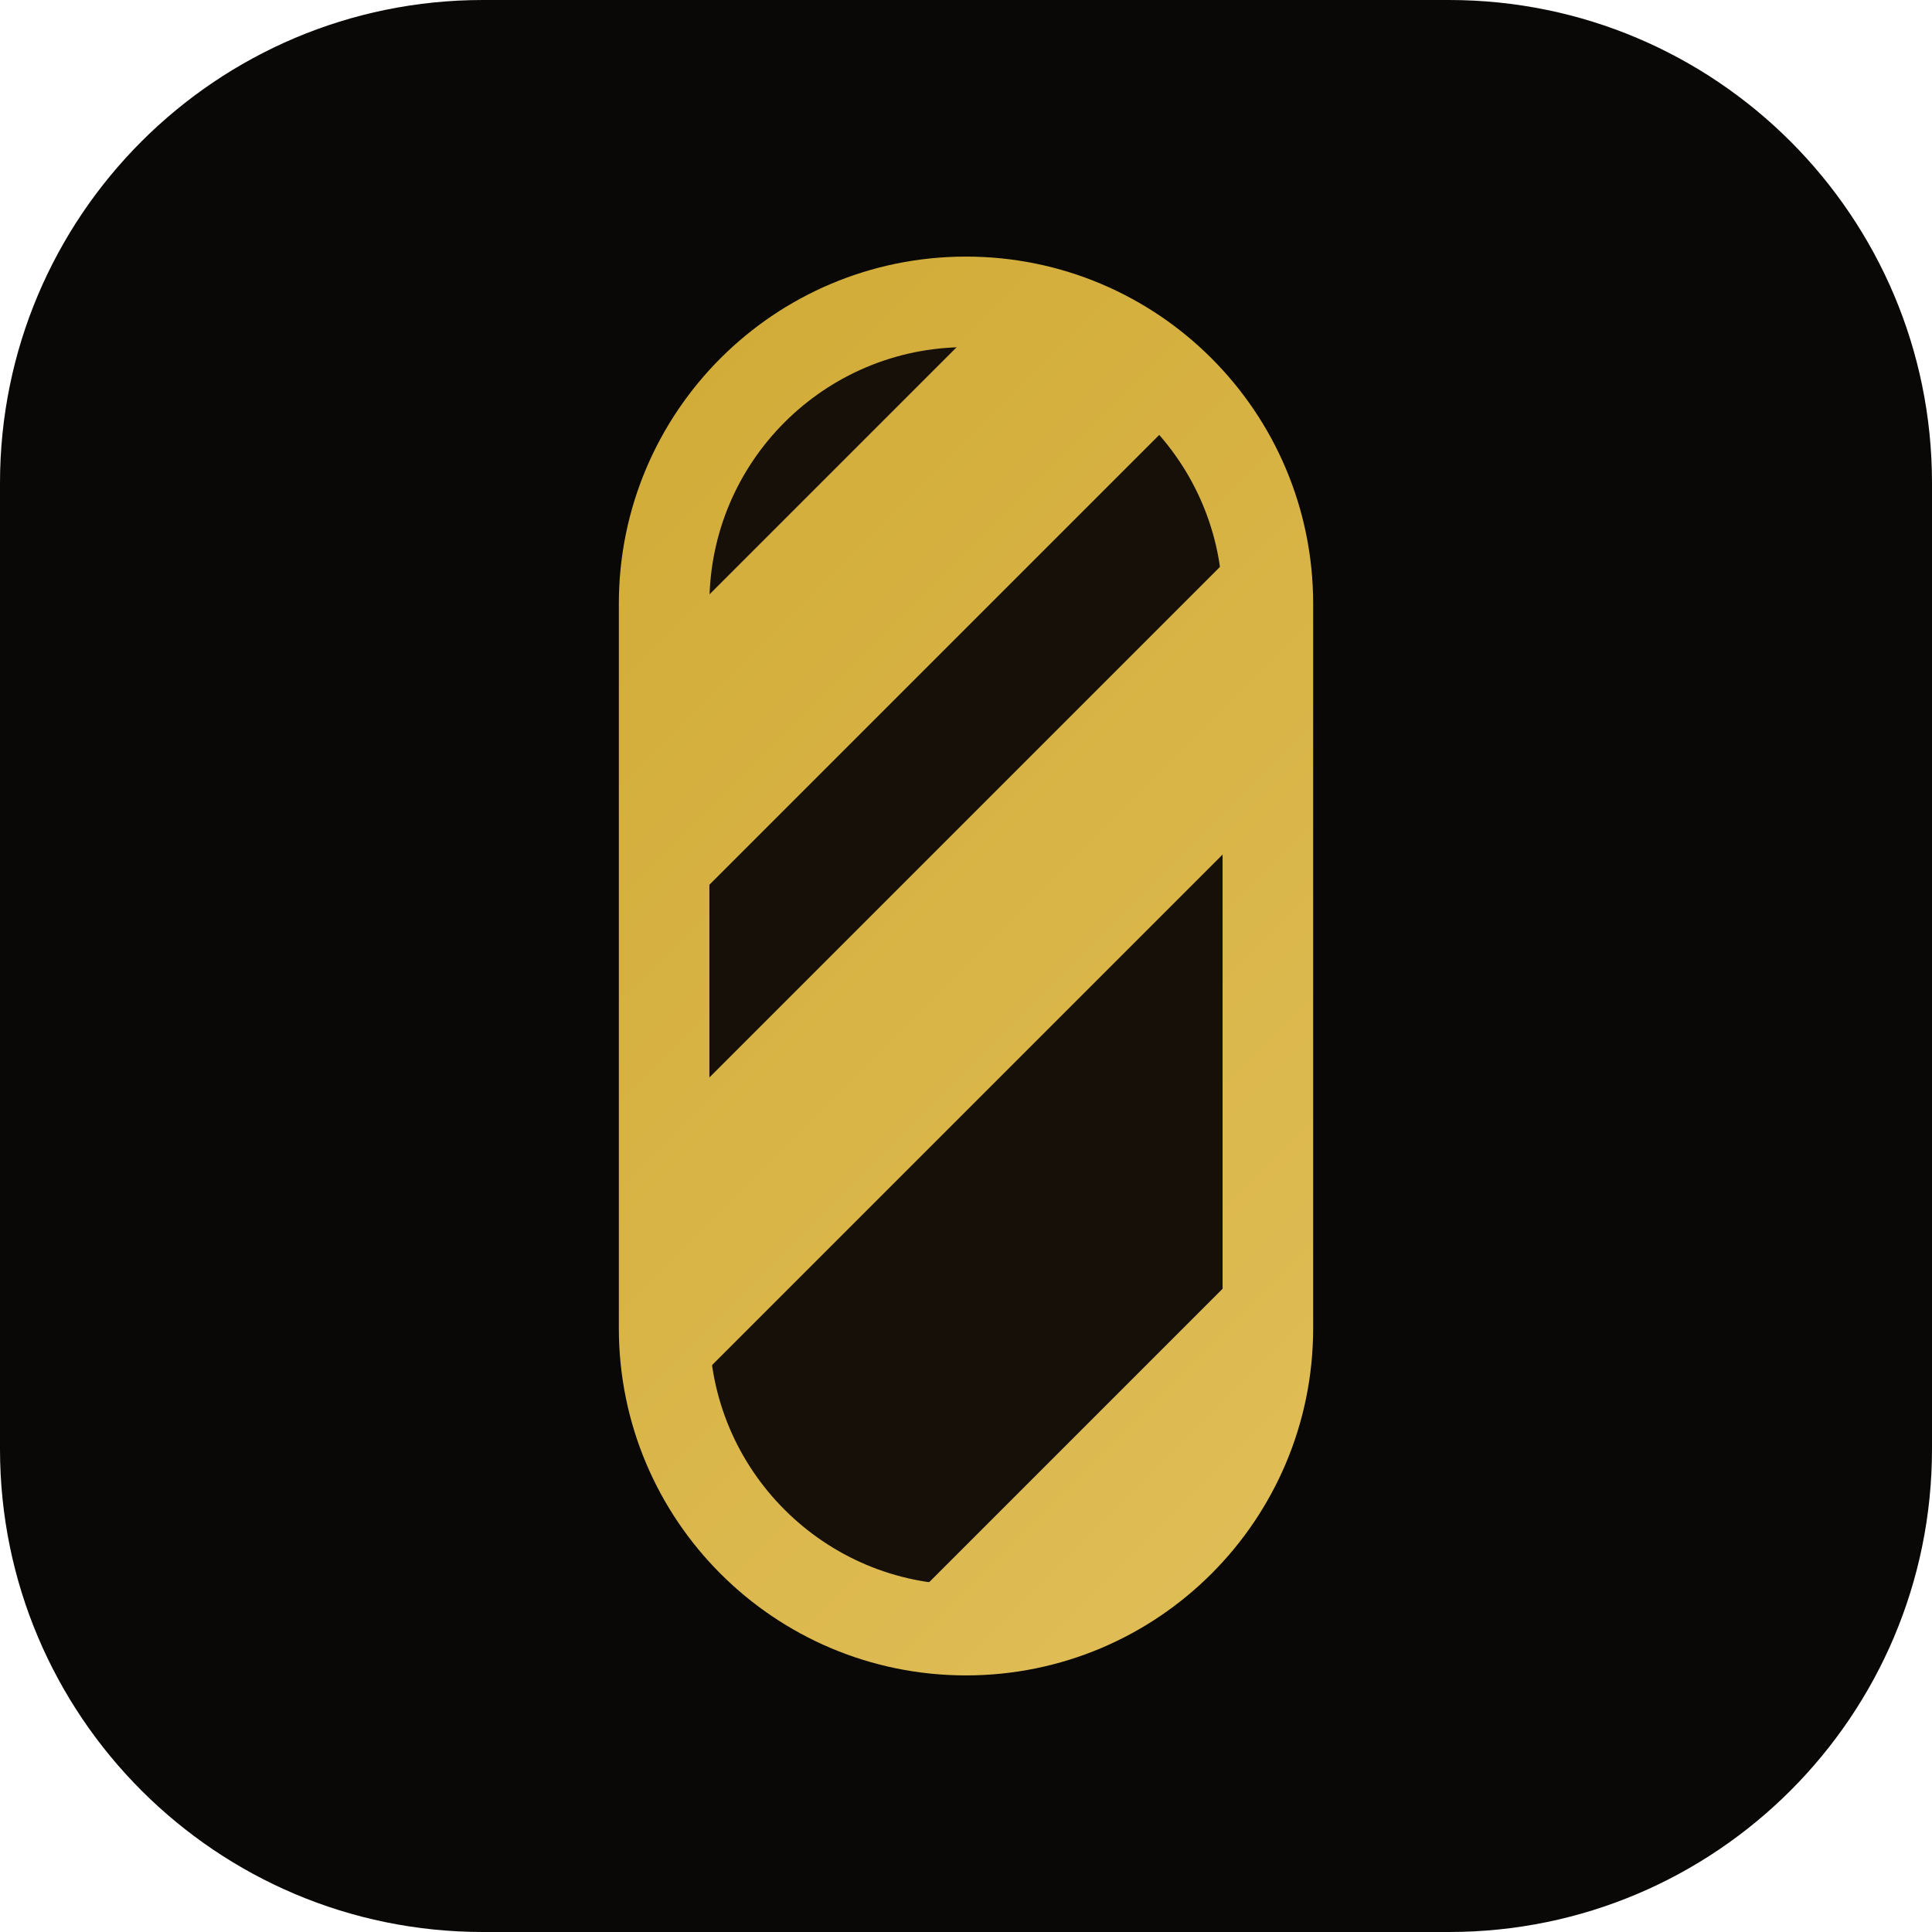
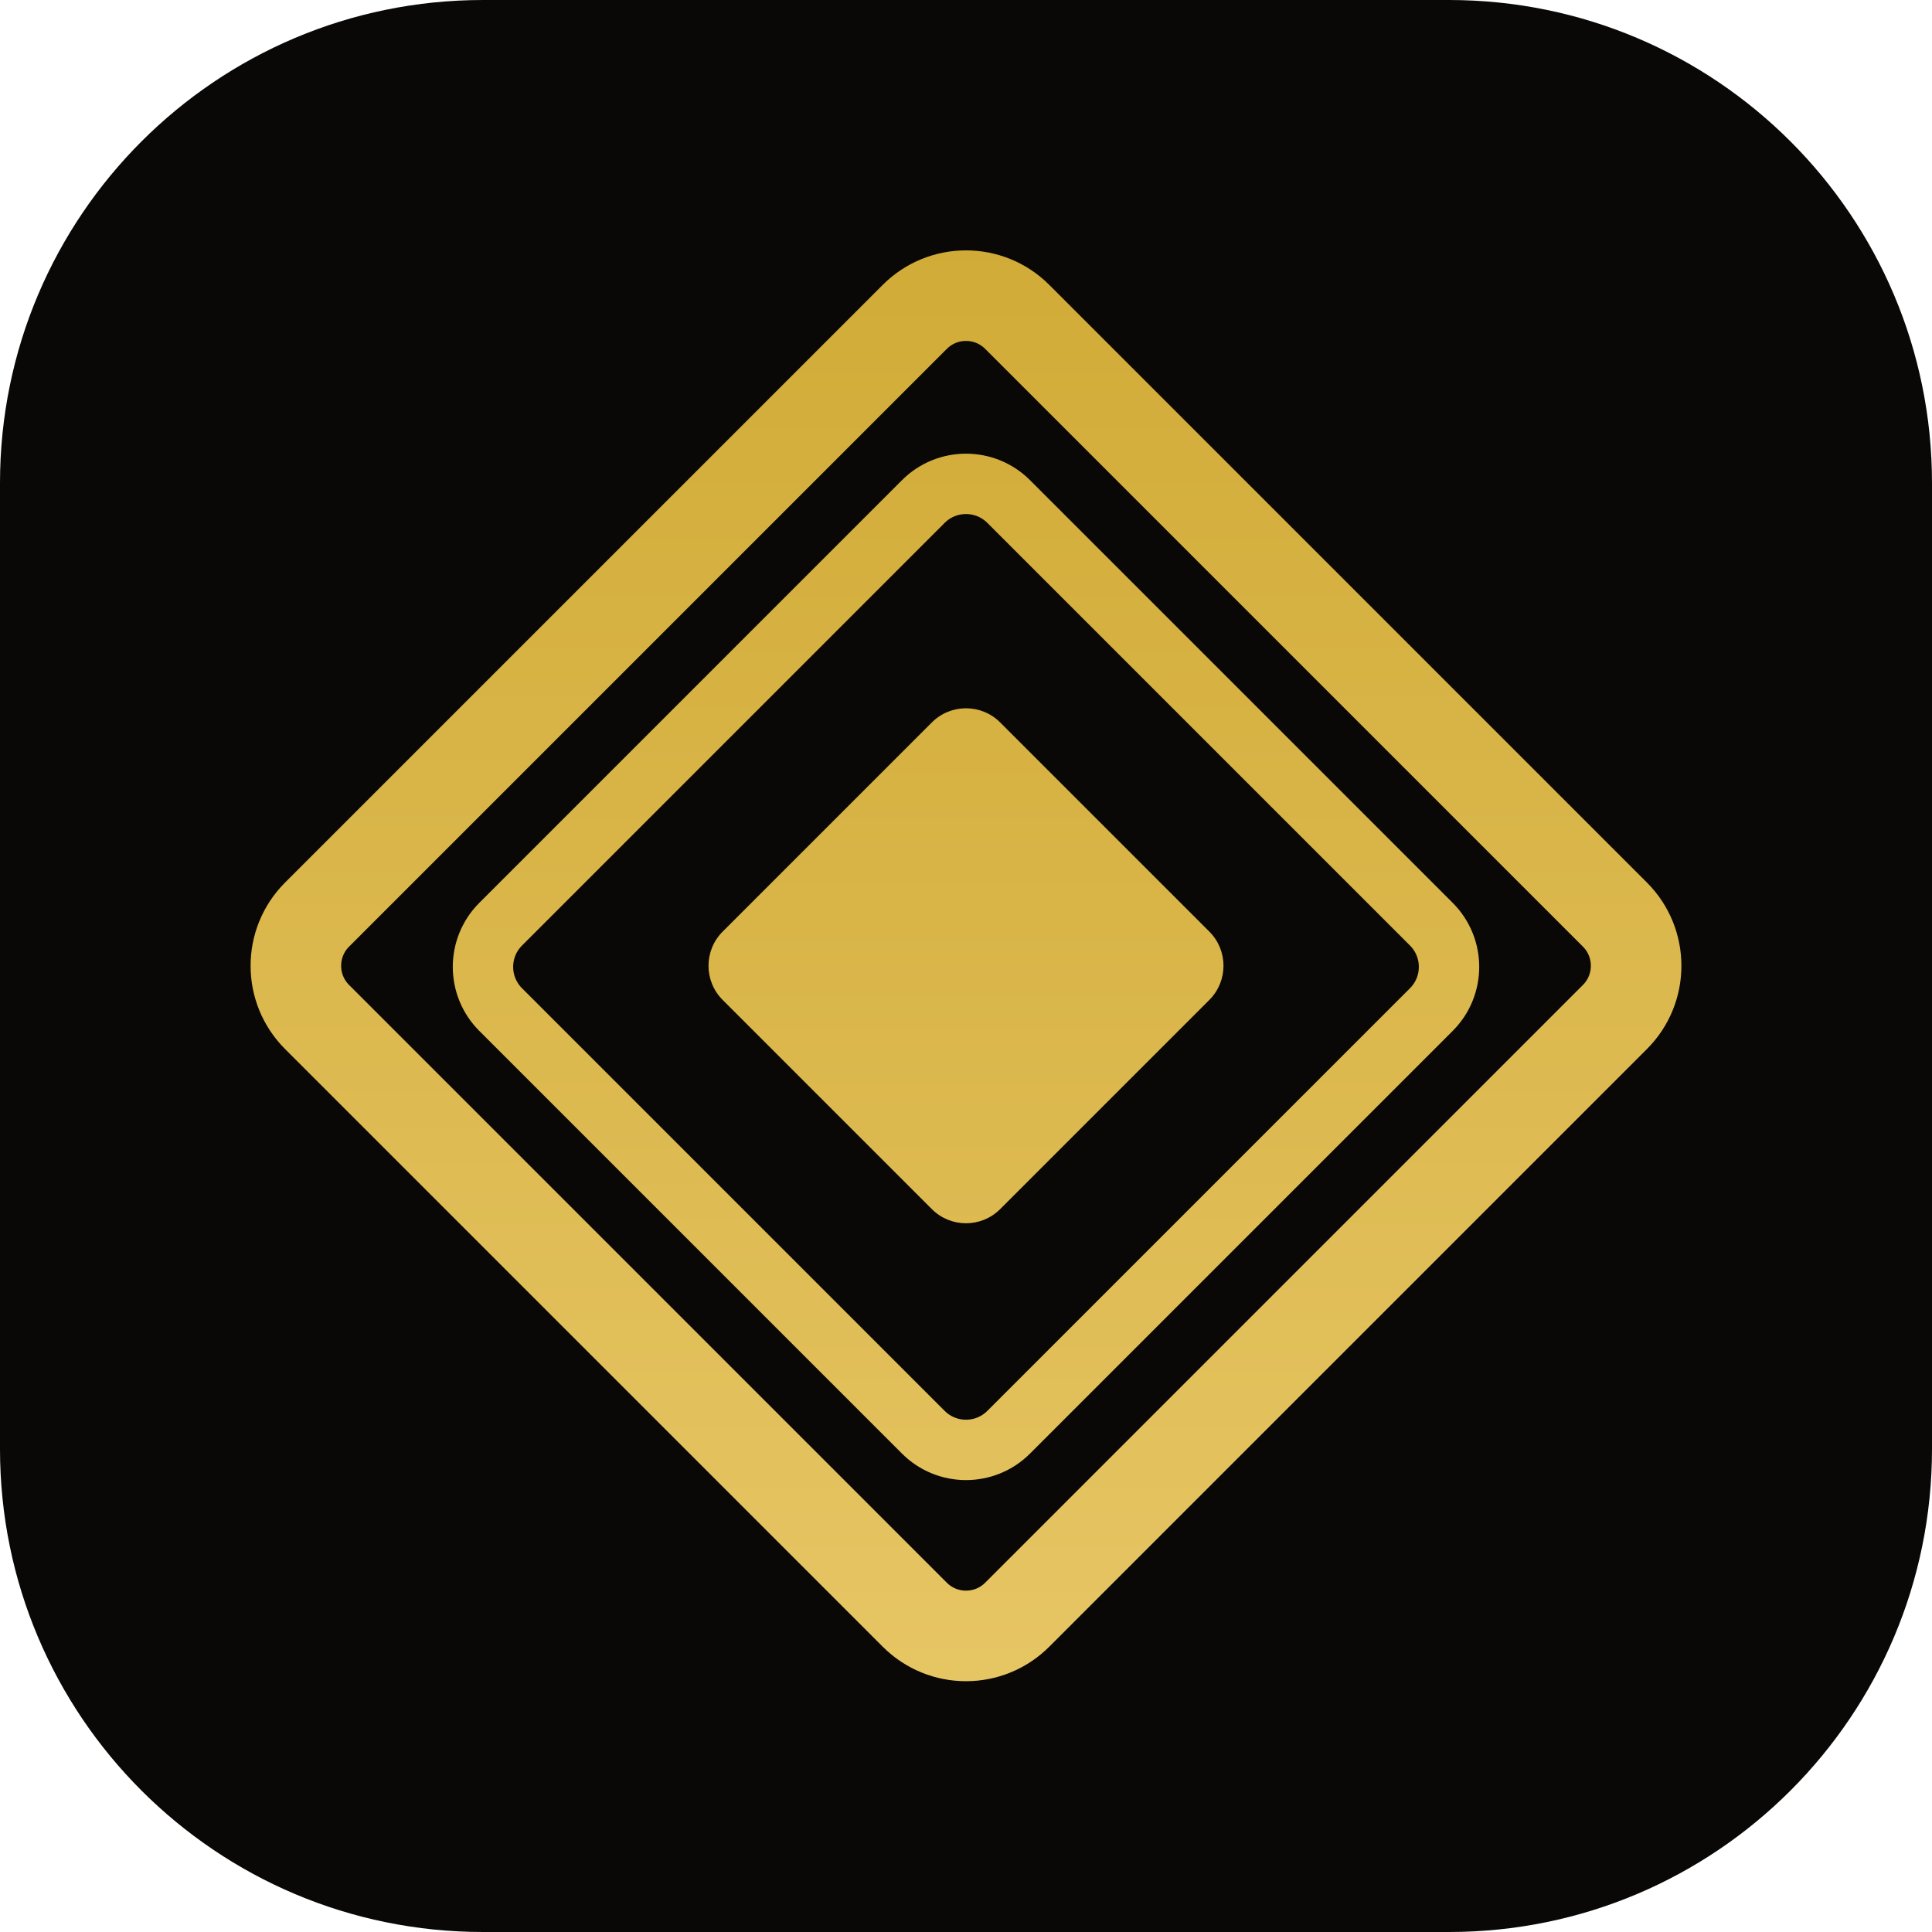
<svg xmlns="http://www.w3.org/2000/svg" viewBox="0 0 32 32">
  <defs>
-     <linearGradient id="g" x1="0" y1="0" x2="32" y2="32" gradientUnits="userSpaceOnUse">
+     <linearGradient id="g" x1="4" y1="4" x2="28" y2="28" gradientUnits="userSpaceOnUse">
      <stop offset="0" stop-color="#C9A227" />
      <stop offset="1" stop-color="#E8C767" />
    </linearGradient>
-     <clipPath id="pole">
-       <rect x="11" y="5" width="10" height="22" rx="5" />
-     </clipPath>
  </defs>
  <rect width="32" height="32" rx="8" fill="#0A0806" />
-   <rect x="11" y="5" width="10" height="22" rx="5" fill="#161009" />
-   <g clip-path="url(#pole)" stroke="url(#g)" stroke-width="3.4" stroke-linecap="square">
-     <path d="M2 14 L14 2" />
-     <path d="M2 22 L22 2" />
-     <path d="M2 30 L30 2" />
-     <path d="M6 38 L38 6" />
-     <path d="M14 38 L38 14" />
+   <g fill="none" stroke="url(#g)" stroke-linejoin="round">
+     <rect x="16" y="4.4" width="16.4" height="16.4" rx="1.2" transform="rotate(45 16 4.4)" stroke-width="1.5" />
+     <rect x="16" y="7.6" width="11.9" height="11.9" rx="1" transform="rotate(45 16 7.6)" stroke-width="1" />
  </g>
-   <rect x="11" y="5" width="10" height="22" rx="5" fill="none" stroke="url(#g)" stroke-width="1.5" />
+   <rect x="16" y="11.4" width="6.5" height="6.5" rx=".8" transform="rotate(45 16 11.4)" fill="url(#g)" />
</svg>
